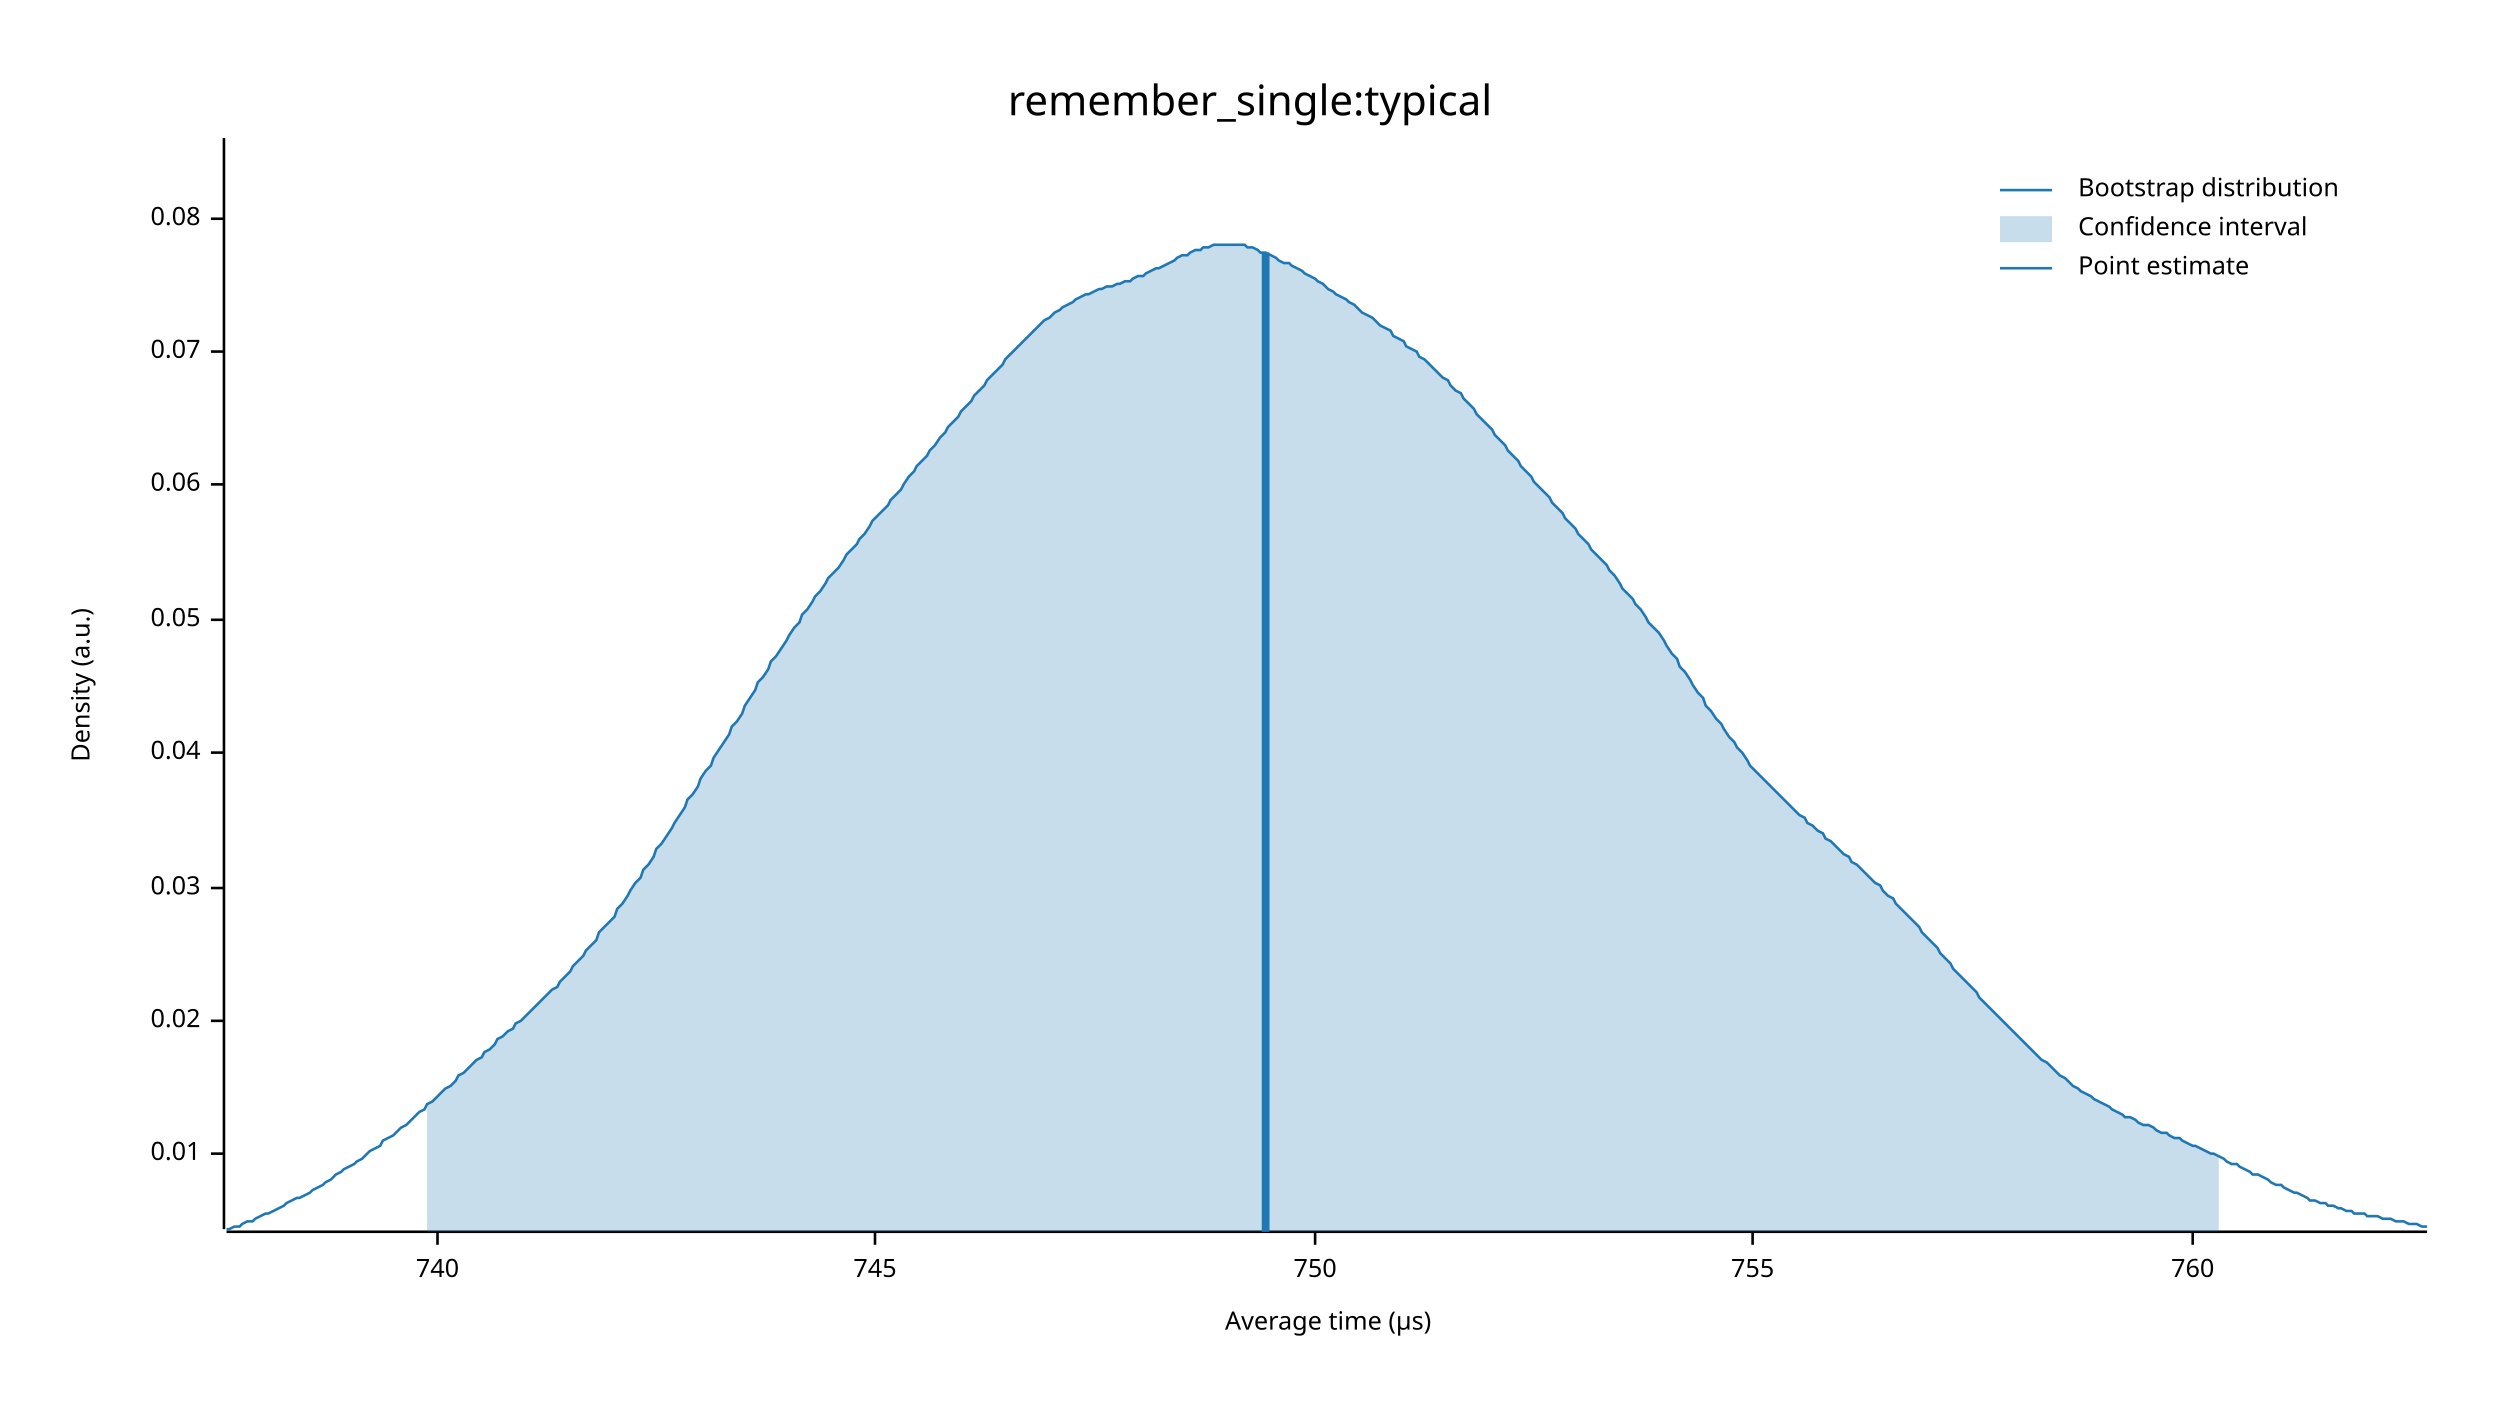
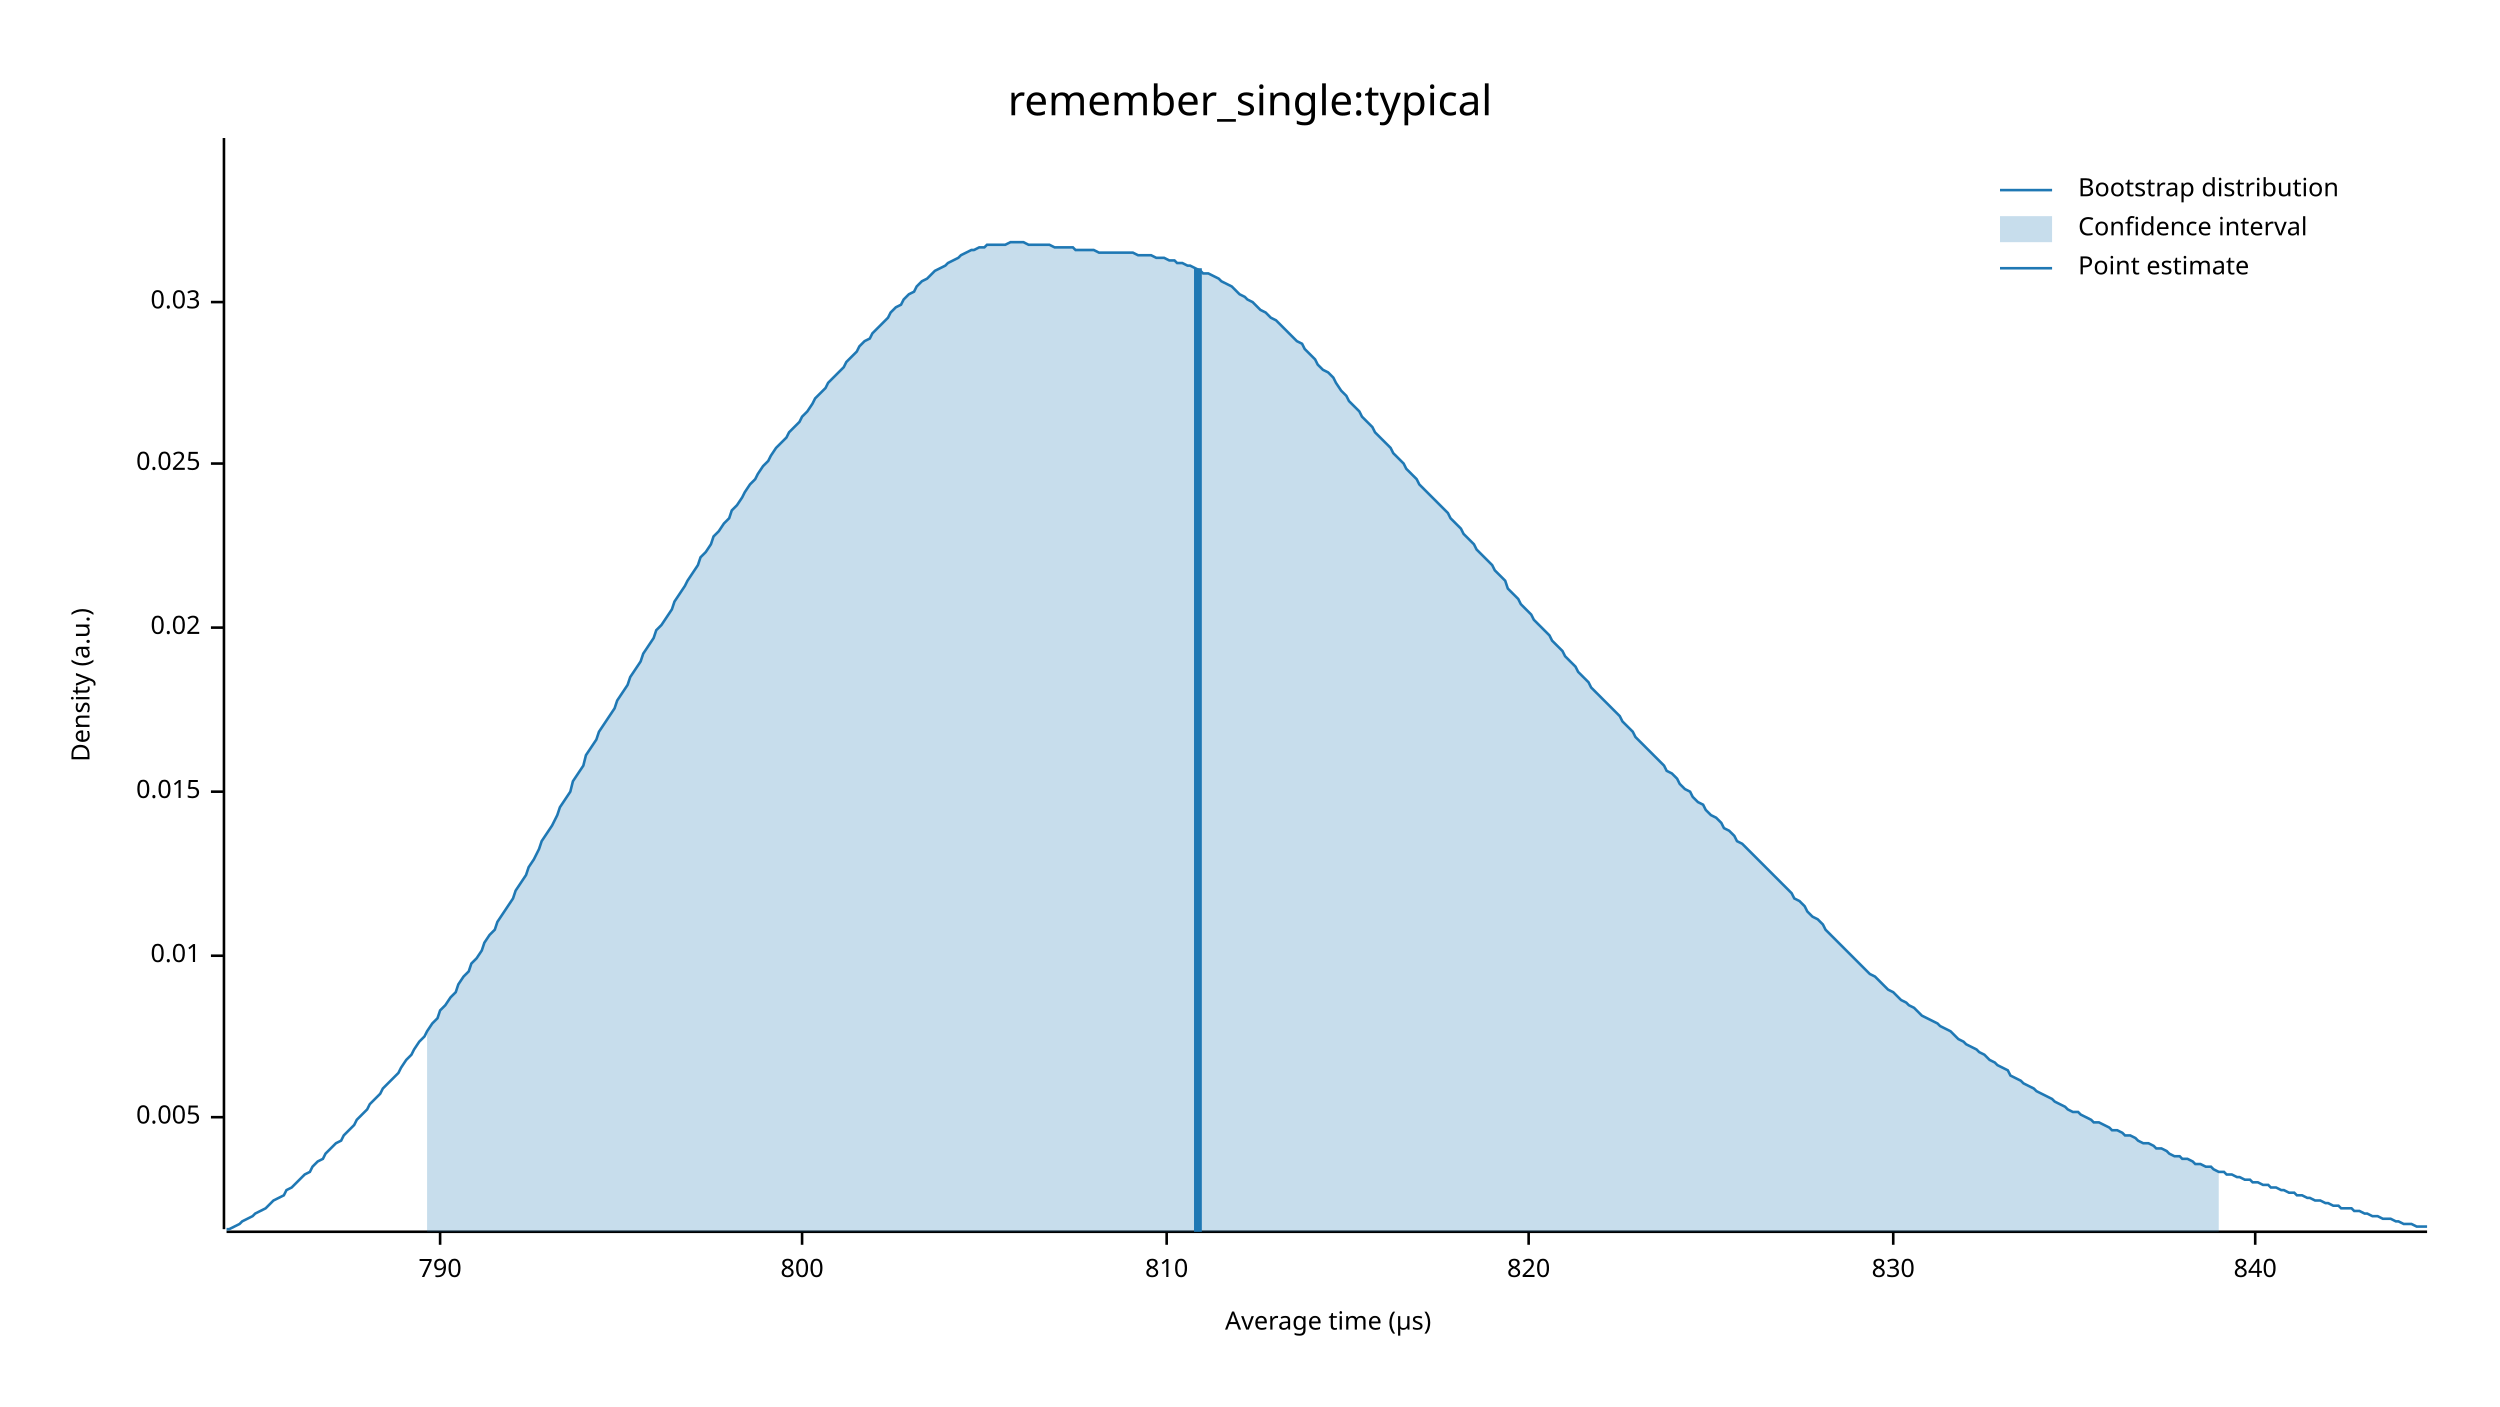
<svg xmlns="http://www.w3.org/2000/svg" width="960" height="540" viewBox="0 0 960 540">
  <text x="480" y="32" dy="0.76em" text-anchor="middle" font-family="sans-serif" font-size="16.129" opacity="1" fill="#000000">
remember_single:typical
</text>
  <text x="27" y="263" dy="0.76em" text-anchor="middle" font-family="sans-serif" font-size="9.677" opacity="1" fill="#000000" transform="rotate(270, 27, 263)">
Density (a.u.)
</text>
  <text x="510" y="513" dy="-0.5ex" text-anchor="middle" font-family="sans-serif" font-size="9.677" opacity="1" fill="#000000">
Average time (µs)
</text>
  <polyline fill="none" opacity="1" stroke="#000000" stroke-width="1" points="86,53 86,472 " />
-   <text x="77" y="443" dy="0.5ex" text-anchor="end" font-family="sans-serif" font-size="9.677" opacity="1" fill="#000000">
+   <text x="77" y="429" dy="0.5ex" text-anchor="end" font-family="sans-serif" font-size="9.677" opacity="1" fill="#000000">
+ 0.005
+ </text>
+   <polyline fill="none" opacity="1" stroke="#000000" stroke-width="1" points="81,429 86,429 " />
+   <text x="77" y="367" dy="0.5ex" text-anchor="end" font-family="sans-serif" font-size="9.677" opacity="1" fill="#000000">
0.01
</text>
-   <polyline fill="none" opacity="1" stroke="#000000" stroke-width="1" points="81,443 86,443 " />
-   <text x="77" y="392" dy="0.5ex" text-anchor="end" font-family="sans-serif" font-size="9.677" opacity="1" fill="#000000">
+   <polyline fill="none" opacity="1" stroke="#000000" stroke-width="1" points="81,367 86,367 " />
+   <text x="77" y="304" dy="0.5ex" text-anchor="end" font-family="sans-serif" font-size="9.677" opacity="1" fill="#000000">
+ 0.015
+ </text>
+   <polyline fill="none" opacity="1" stroke="#000000" stroke-width="1" points="81,304 86,304 " />
+   <text x="77" y="241" dy="0.5ex" text-anchor="end" font-family="sans-serif" font-size="9.677" opacity="1" fill="#000000">
0.02
</text>
-   <polyline fill="none" opacity="1" stroke="#000000" stroke-width="1" points="81,392 86,392 " />
-   <text x="77" y="341" dy="0.5ex" text-anchor="end" font-family="sans-serif" font-size="9.677" opacity="1" fill="#000000">
+   <polyline fill="none" opacity="1" stroke="#000000" stroke-width="1" points="81,241 86,241 " />
+   <text x="77" y="178" dy="0.5ex" text-anchor="end" font-family="sans-serif" font-size="9.677" opacity="1" fill="#000000">
+ 0.025
+ </text>
+   <polyline fill="none" opacity="1" stroke="#000000" stroke-width="1" points="81,178 86,178 " />
+   <text x="77" y="116" dy="0.5ex" text-anchor="end" font-family="sans-serif" font-size="9.677" opacity="1" fill="#000000">
0.03
</text>
-   <polyline fill="none" opacity="1" stroke="#000000" stroke-width="1" points="81,341 86,341 " />
-   <text x="77" y="289" dy="0.5ex" text-anchor="end" font-family="sans-serif" font-size="9.677" opacity="1" fill="#000000">
- 0.04
+   <polyline fill="none" opacity="1" stroke="#000000" stroke-width="1" points="81,116 86,116 " />
+   <polyline fill="none" opacity="1" stroke="#000000" stroke-width="1" points="87,473 932,473 " />
+   <text x="169" y="483" dy="0.76em" text-anchor="middle" font-family="sans-serif" font-size="9.677" opacity="1" fill="#000000">
+ 790
</text>
-   <polyline fill="none" opacity="1" stroke="#000000" stroke-width="1" points="81,289 86,289 " />
-   <text x="77" y="238" dy="0.5ex" text-anchor="end" font-family="sans-serif" font-size="9.677" opacity="1" fill="#000000">
- 0.05
+   <polyline fill="none" opacity="1" stroke="#000000" stroke-width="1" points="169,473 169,478 " />
+   <text x="308" y="483" dy="0.76em" text-anchor="middle" font-family="sans-serif" font-size="9.677" opacity="1" fill="#000000">
+ 800
</text>
-   <polyline fill="none" opacity="1" stroke="#000000" stroke-width="1" points="81,238 86,238 " />
-   <text x="77" y="186" dy="0.5ex" text-anchor="end" font-family="sans-serif" font-size="9.677" opacity="1" fill="#000000">
- 0.06
+   <polyline fill="none" opacity="1" stroke="#000000" stroke-width="1" points="308,473 308,478 " />
+   <text x="448" y="483" dy="0.76em" text-anchor="middle" font-family="sans-serif" font-size="9.677" opacity="1" fill="#000000">
+ 810
</text>
-   <polyline fill="none" opacity="1" stroke="#000000" stroke-width="1" points="81,186 86,186 " />
-   <text x="77" y="135" dy="0.5ex" text-anchor="end" font-family="sans-serif" font-size="9.677" opacity="1" fill="#000000">
- 0.07
+   <polyline fill="none" opacity="1" stroke="#000000" stroke-width="1" points="448,473 448,478 " />
+   <text x="587" y="483" dy="0.76em" text-anchor="middle" font-family="sans-serif" font-size="9.677" opacity="1" fill="#000000">
+ 820
</text>
-   <polyline fill="none" opacity="1" stroke="#000000" stroke-width="1" points="81,135 86,135 " />
-   <text x="77" y="84" dy="0.5ex" text-anchor="end" font-family="sans-serif" font-size="9.677" opacity="1" fill="#000000">
- 0.08
+   <polyline fill="none" opacity="1" stroke="#000000" stroke-width="1" points="587,473 587,478 " />
+   <text x="727" y="483" dy="0.76em" text-anchor="middle" font-family="sans-serif" font-size="9.677" opacity="1" fill="#000000">
+ 830
</text>
-   <polyline fill="none" opacity="1" stroke="#000000" stroke-width="1" points="81,84 86,84 " />
-   <polyline fill="none" opacity="1" stroke="#000000" stroke-width="1" points="87,473 932,473 " />
-   <text x="168" y="483" dy="0.76em" text-anchor="middle" font-family="sans-serif" font-size="9.677" opacity="1" fill="#000000">
- 740
+   <polyline fill="none" opacity="1" stroke="#000000" stroke-width="1" points="727,473 727,478 " />
+   <text x="866" y="483" dy="0.76em" text-anchor="middle" font-family="sans-serif" font-size="9.677" opacity="1" fill="#000000">
+ 840
</text>
-   <polyline fill="none" opacity="1" stroke="#000000" stroke-width="1" points="168,473 168,478 " />
-   <text x="336" y="483" dy="0.76em" text-anchor="middle" font-family="sans-serif" font-size="9.677" opacity="1" fill="#000000">
- 745
- </text>
-   <polyline fill="none" opacity="1" stroke="#000000" stroke-width="1" points="336,473 336,478 " />
-   <text x="505" y="483" dy="0.76em" text-anchor="middle" font-family="sans-serif" font-size="9.677" opacity="1" fill="#000000">
- 750
- </text>
-   <polyline fill="none" opacity="1" stroke="#000000" stroke-width="1" points="505,473 505,478 " />
-   <text x="673" y="483" dy="0.76em" text-anchor="middle" font-family="sans-serif" font-size="9.677" opacity="1" fill="#000000">
- 755
- </text>
-   <polyline fill="none" opacity="1" stroke="#000000" stroke-width="1" points="673,473 673,478 " />
-   <text x="842" y="483" dy="0.76em" text-anchor="middle" font-family="sans-serif" font-size="9.677" opacity="1" fill="#000000">
- 760
- </text>
-   <polyline fill="none" opacity="1" stroke="#000000" stroke-width="1" points="842,473 842,478 " />
-   <polyline fill="none" opacity="1" stroke="#1F78B4" stroke-width="1" points="87,472 88,472 90,471 92,471 93,470 95,469 97,469 98,468 100,467 102,466 103,466 105,465 107,464 109,463 110,462 112,461 114,460 115,460 117,459 119,458 120,457 122,456 124,455 125,454 127,453 129,451 131,450 132,449 134,448 136,447 137,446 139,445 141,443 142,442 144,441 146,440 147,438 149,437 151,436 153,434 154,433 156,432 158,430 159,429 161,427 163,426 164,424 166,423 168,421 169,420 171,418 173,417 175,415 176,413 178,412 180,410 181,409 183,407 185,406 186,404 188,403 190,401 191,399 193,398 195,396 197,395 198,393 200,392 202,390 203,389 205,387 207,385 208,384 210,382 212,380 214,379 215,377 217,375 219,373 220,371 222,369 224,367 225,365 227,363 229,361 230,358 232,356 234,354 236,352 237,349 239,347 241,344 242,342 244,339 246,337 247,334 249,332 251,329 252,326 254,324 256,321 258,318 259,316 261,313 263,310 264,307 266,305 268,302 269,299 271,296 273,294 274,291 276,288 278,285 280,282 281,279 283,277 285,274 286,271 288,268 290,265 291,262 293,260 295,257 296,254 298,252 300,249 302,246 303,244 305,241 307,239 308,236 310,234 312,231 313,229 315,227 317,224 318,222 320,220 322,218 324,215 325,213 327,211 329,209 330,207 332,205 334,202 335,200 337,198 339,196 341,194 342,192 344,190 346,188 347,186 349,183 351,181 352,179 354,177 356,175 357,173 359,171 361,168 363,166 364,164 366,162 368,160 369,158 371,156 373,154 374,152 376,150 378,148 379,146 381,144 383,142 385,140 386,138 388,136 390,134 391,133 393,131 395,129 396,128 398,126 400,124 401,123 403,122 405,120 407,119 408,118 410,117 412,116 413,115 415,114 417,113 418,113 420,112 422,111 423,111 425,110 427,110 429,109 430,109 432,108 434,108 435,107 437,106 439,106 440,105 442,104 444,103 445,103 447,102 449,101 451,100 452,99 454,98 456,98 457,97 459,96 461,96 462,95 464,95 466,94 468,94 469,94 471,94 473,94 474,94 476,94 478,94 479,95 481,95 483,96 484,97 486,97 488,98 490,99 491,100 493,101 495,101 496,102 498,103 500,104 501,105 503,106 505,107 506,108 508,109 510,111 512,112 513,113 515,114 517,115 518,116 520,117 522,119 523,120 525,121 527,122 528,123 530,125 532,126 534,127 535,129 537,130 539,131 540,133 542,134 544,135 545,137 547,138 549,140 550,141 552,143 554,145 556,146 557,148 559,150 561,151 562,153 564,155 566,157 567,159 569,161 571,163 573,165 574,167 576,169 578,171 579,173 581,175 583,177 584,179 586,181 588,183 589,185 591,187 593,189 595,191 596,193 598,195 600,197 601,199 603,201 605,203 606,205 608,207 610,209 611,211 613,213 615,215 617,217 618,219 620,221 622,224 623,226 625,228 627,230 628,232 630,234 632,237 633,239 635,241 637,243 639,246 640,248 642,251 644,253 645,256 647,258 649,261 650,263 652,266 654,268 655,271 657,273 659,276 661,278 662,280 664,283 666,285 667,287 669,289 671,292 672,294 674,296 676,298 677,299 679,301 681,303 683,305 684,306 686,308 688,310 689,311 691,313 693,314 694,316 696,317 698,319 700,320 701,322 703,323 705,325 706,326 708,328 710,329 711,331 713,332 715,334 716,335 718,337 720,339 722,340 723,342 725,344 727,345 728,347 730,349 732,351 733,352 735,354 737,356 738,358 740,360 742,362 744,364 745,366 747,368 749,370 750,372 752,374 754,376 755,377 757,379 759,381 760,383 762,385 764,387 766,389 767,390 769,392 771,394 772,395 774,397 776,399 777,400 779,402 781,404 782,405 784,407 786,408 788,410 789,411 791,413 793,414 794,415 796,417 798,418 799,419 801,420 803,421 804,422 806,423 808,424 810,425 811,426 813,427 815,428 816,429 818,429 820,430 821,431 823,432 825,432 827,433 828,434 830,435 832,435 833,436 835,437 837,437 838,438 840,439 842,440 843,440 845,441 847,442 849,443 850,443 852,444 854,445 855,446 857,447 859,447 860,448 862,449 864,450 865,451 867,451 869,452 871,453 872,454 874,455 876,455 877,456 879,457 881,458 882,458 884,459 886,460 887,461 889,461 891,462 893,462 894,463 896,463 898,464 899,464 901,465 903,465 904,466 906,466 908,466 909,467 911,467 913,467 915,468 916,468 918,468 920,469 921,469 923,469 925,470 926,470 928,470 930,471 932,471 " />
-   <polygon opacity="0.25" fill="#1F78B4" points="164,424 166,423 168,421 169,420 171,418 173,417 175,415 176,413 178,412 180,410 181,409 183,407 185,406 186,404 188,403 190,401 191,399 193,398 195,396 197,395 198,393 200,392 202,390 203,389 205,387 207,385 208,384 210,382 212,380 214,379 215,377 217,375 219,373 220,371 222,369 224,367 225,365 227,363 229,361 230,358 232,356 234,354 236,352 237,349 239,347 241,344 242,342 244,339 246,337 247,334 249,332 251,329 252,326 254,324 256,321 258,318 259,316 261,313 263,310 264,307 266,305 268,302 269,299 271,296 273,294 274,291 276,288 278,285 280,282 281,279 283,277 285,274 286,271 288,268 290,265 291,262 293,260 295,257 296,254 298,252 300,249 302,246 303,244 305,241 307,239 308,236 310,234 312,231 313,229 315,227 317,224 318,222 320,220 322,218 324,215 325,213 327,211 329,209 330,207 332,205 334,202 335,200 337,198 339,196 341,194 342,192 344,190 346,188 347,186 349,183 351,181 352,179 354,177 356,175 357,173 359,171 361,168 363,166 364,164 366,162 368,160 369,158 371,156 373,154 374,152 376,150 378,148 379,146 381,144 383,142 385,140 386,138 388,136 390,134 391,133 393,131 395,129 396,128 398,126 400,124 401,123 403,122 405,120 407,119 408,118 410,117 412,116 413,115 415,114 417,113 418,113 420,112 422,111 423,111 425,110 427,110 429,109 430,109 432,108 434,108 435,107 437,106 439,106 440,105 442,104 444,103 445,103 447,102 449,101 451,100 452,99 454,98 456,98 457,97 459,96 461,96 462,95 464,95 466,94 468,94 469,94 471,94 473,94 474,94 476,94 478,94 479,95 481,95 483,96 484,97 486,97 488,98 490,99 491,100 493,101 495,101 496,102 498,103 500,104 501,105 503,106 505,107 506,108 508,109 510,111 512,112 513,113 515,114 517,115 518,116 520,117 522,119 523,120 525,121 527,122 528,123 530,125 532,126 534,127 535,129 537,130 539,131 540,133 542,134 544,135 545,137 547,138 549,140 550,141 552,143 554,145 556,146 557,148 559,150 561,151 562,153 564,155 566,157 567,159 569,161 571,163 573,165 574,167 576,169 578,171 579,173 581,175 583,177 584,179 586,181 588,183 589,185 591,187 593,189 595,191 596,193 598,195 600,197 601,199 603,201 605,203 606,205 608,207 610,209 611,211 613,213 615,215 617,217 618,219 620,221 622,224 623,226 625,228 627,230 628,232 630,234 632,237 633,239 635,241 637,243 639,246 640,248 642,251 644,253 645,256 647,258 649,261 650,263 652,266 654,268 655,271 657,273 659,276 661,278 662,280 664,283 666,285 667,287 669,289 671,292 672,294 674,296 676,298 677,299 679,301 681,303 683,305 684,306 686,308 688,310 689,311 691,313 693,314 694,316 696,317 698,319 700,320 701,322 703,323 705,325 706,326 708,328 710,329 711,331 713,332 715,334 716,335 718,337 720,339 722,340 723,342 725,344 727,345 728,347 730,349 732,351 733,352 735,354 737,356 738,358 740,360 742,362 744,364 745,366 747,368 749,370 750,372 752,374 754,376 755,377 757,379 759,381 760,383 762,385 764,387 766,389 767,390 769,392 771,394 772,395 774,397 776,399 777,400 779,402 781,404 782,405 784,407 786,408 788,410 789,411 791,413 793,414 794,415 796,417 798,418 799,419 801,420 803,421 804,422 806,423 808,424 810,425 811,426 813,427 815,428 816,429 818,429 820,430 821,431 823,432 825,432 827,433 828,434 830,435 832,435 833,436 835,437 837,437 838,438 840,439 842,440 843,440 845,441 847,442 849,443 850,443 852,444 852,473 164,473 " />
-   <polyline fill="none" opacity="1" stroke="#1F78B4" stroke-width="3" points="486,473 486,97 " />
+   <polyline fill="none" opacity="1" stroke="#000000" stroke-width="1" points="866,473 866,478 " />
+   <polyline fill="none" opacity="1" stroke="#1F78B4" stroke-width="1" points="87,472 88,472 90,471 92,470 93,469 95,468 97,467 98,466 100,465 102,464 103,463 105,461 107,460 109,459 110,457 112,456 114,454 115,453 117,451 119,450 120,448 122,446 124,445 125,443 127,441 129,439 131,438 132,436 134,434 136,432 137,430 139,428 141,426 142,424 144,422 146,420 147,418 149,416 151,414 153,412 154,410 156,407 158,405 159,403 161,400 163,398 164,396 166,393 168,391 169,388 171,386 173,383 175,381 176,378 178,375 180,373 181,370 183,368 185,365 186,362 188,359 190,357 191,354 193,351 195,348 197,345 198,342 200,339 202,336 203,333 205,330 207,326 208,323 210,320 212,317 214,313 215,310 217,307 219,304 220,300 222,297 224,294 225,290 227,287 229,284 230,281 232,278 234,275 236,272 237,269 239,266 241,263 242,260 244,257 246,254 247,251 249,248 251,245 252,242 254,240 256,237 258,234 259,231 261,228 263,225 264,223 266,220 268,217 269,214 271,212 273,209 274,206 276,204 278,201 280,199 281,196 283,194 285,191 286,189 288,186 290,184 291,182 293,179 295,177 296,175 298,172 300,170 302,168 303,166 305,164 307,162 308,160 310,158 312,155 313,153 315,151 317,149 318,147 320,145 322,143 324,141 325,139 327,137 329,135 330,133 332,131 334,130 335,128 337,126 339,124 341,122 342,120 344,118 346,117 347,115 349,113 351,112 352,110 354,108 356,107 357,106 359,104 361,103 363,102 364,101 366,100 368,99 369,98 371,97 373,96 374,96 376,95 378,95 379,94 381,94 383,94 385,94 386,94 388,93 390,93 391,93 393,93 395,94 396,94 398,94 400,94 401,94 403,94 405,95 407,95 408,95 410,95 412,95 413,96 415,96 417,96 418,96 420,96 422,97 423,97 425,97 427,97 429,97 430,97 432,97 434,97 435,97 437,98 439,98 440,98 442,98 444,99 445,99 447,99 449,100 451,100 452,101 454,101 456,102 457,102 459,103 461,104 462,105 464,105 466,106 468,107 469,108 471,109 473,110 474,111 476,113 478,114 479,115 481,116 483,118 484,119 486,120 488,122 490,123 491,124 493,126 495,128 496,129 498,131 500,132 501,134 503,136 505,138 506,140 508,142 510,143 512,145 513,147 515,150 517,152 518,154 520,156 522,158 523,160 525,162 527,164 528,166 530,168 532,170 534,172 535,174 537,176 539,178 540,180 542,182 544,184 545,186 547,188 549,190 550,191 552,193 554,195 556,197 557,199 559,201 561,203 562,205 564,207 566,209 567,211 569,213 571,215 573,217 574,219 576,221 578,223 579,226 581,228 583,230 584,232 586,234 588,236 589,238 591,240 593,242 595,244 596,246 598,248 600,250 601,252 603,254 605,256 606,258 608,260 610,262 611,264 613,266 615,268 617,270 618,271 620,273 622,275 623,277 625,279 627,281 628,283 630,285 632,287 633,288 635,290 637,292 639,294 640,296 642,297 644,299 645,301 647,303 649,304 650,306 652,308 654,309 655,311 657,313 659,314 661,316 662,318 664,319 666,321 667,323 669,324 671,326 672,327 674,329 676,331 677,332 679,334 681,336 683,338 684,339 686,341 688,343 689,345 691,346 693,348 694,350 696,352 698,353 700,355 701,357 703,359 705,361 706,362 708,364 710,366 711,367 713,369 715,371 716,372 718,374 720,375 722,377 723,378 725,380 727,381 728,382 730,384 732,385 733,386 735,387 737,389 738,390 740,391 742,392 744,393 745,394 747,395 749,396 750,397 752,399 754,400 755,401 757,402 759,403 760,404 762,405 764,407 766,408 767,409 769,410 771,411 772,413 774,414 776,415 777,416 779,417 781,418 782,419 784,420 786,421 788,422 789,423 791,424 793,425 794,426 796,427 798,427 799,428 801,429 803,430 804,431 806,431 808,432 810,433 811,434 813,434 815,435 816,436 818,436 820,437 821,438 823,439 825,439 827,440 828,441 830,441 832,442 833,443 835,444 837,444 838,445 840,445 842,446 843,447 845,447 847,448 849,448 850,449 852,450 854,450 855,451 857,451 859,452 860,452 862,453 864,453 865,454 867,454 869,455 871,455 872,456 874,456 876,457 877,457 879,458 881,458 882,459 884,459 886,460 887,460 889,461 891,461 893,462 894,462 896,463 898,463 899,464 901,464 903,464 904,465 906,465 908,466 909,466 911,467 913,467 915,468 916,468 918,468 920,469 921,469 923,470 925,470 926,470 928,471 930,471 932,471 " />
+   <polygon opacity="0.25" fill="#1F78B4" points="164,396 166,393 168,391 169,388 171,386 173,383 175,381 176,378 178,375 180,373 181,370 183,368 185,365 186,362 188,359 190,357 191,354 193,351 195,348 197,345 198,342 200,339 202,336 203,333 205,330 207,326 208,323 210,320 212,317 214,313 215,310 217,307 219,304 220,300 222,297 224,294 225,290 227,287 229,284 230,281 232,278 234,275 236,272 237,269 239,266 241,263 242,260 244,257 246,254 247,251 249,248 251,245 252,242 254,240 256,237 258,234 259,231 261,228 263,225 264,223 266,220 268,217 269,214 271,212 273,209 274,206 276,204 278,201 280,199 281,196 283,194 285,191 286,189 288,186 290,184 291,182 293,179 295,177 296,175 298,172 300,170 302,168 303,166 305,164 307,162 308,160 310,158 312,155 313,153 315,151 317,149 318,147 320,145 322,143 324,141 325,139 327,137 329,135 330,133 332,131 334,130 335,128 337,126 339,124 341,122 342,120 344,118 346,117 347,115 349,113 351,112 352,110 354,108 356,107 357,106 359,104 361,103 363,102 364,101 366,100 368,99 369,98 371,97 373,96 374,96 376,95 378,95 379,94 381,94 383,94 385,94 386,94 388,93 390,93 391,93 393,93 395,94 396,94 398,94 400,94 401,94 403,94 405,95 407,95 408,95 410,95 412,95 413,96 415,96 417,96 418,96 420,96 422,97 423,97 425,97 427,97 429,97 430,97 432,97 434,97 435,97 437,98 439,98 440,98 442,98 444,99 445,99 447,99 449,100 451,100 452,101 454,101 456,102 457,102 459,103 461,104 462,105 464,105 466,106 468,107 469,108 471,109 473,110 474,111 476,113 478,114 479,115 481,116 483,118 484,119 486,120 488,122 490,123 491,124 493,126 495,128 496,129 498,131 500,132 501,134 503,136 505,138 506,140 508,142 510,143 512,145 513,147 515,150 517,152 518,154 520,156 522,158 523,160 525,162 527,164 528,166 530,168 532,170 534,172 535,174 537,176 539,178 540,180 542,182 544,184 545,186 547,188 549,190 550,191 552,193 554,195 556,197 557,199 559,201 561,203 562,205 564,207 566,209 567,211 569,213 571,215 573,217 574,219 576,221 578,223 579,226 581,228 583,230 584,232 586,234 588,236 589,238 591,240 593,242 595,244 596,246 598,248 600,250 601,252 603,254 605,256 606,258 608,260 610,262 611,264 613,266 615,268 617,270 618,271 620,273 622,275 623,277 625,279 627,281 628,283 630,285 632,287 633,288 635,290 637,292 639,294 640,296 642,297 644,299 645,301 647,303 649,304 650,306 652,308 654,309 655,311 657,313 659,314 661,316 662,318 664,319 666,321 667,323 669,324 671,326 672,327 674,329 676,331 677,332 679,334 681,336 683,338 684,339 686,341 688,343 689,345 691,346 693,348 694,350 696,352 698,353 700,355 701,357 703,359 705,361 706,362 708,364 710,366 711,367 713,369 715,371 716,372 718,374 720,375 722,377 723,378 725,380 727,381 728,382 730,384 732,385 733,386 735,387 737,389 738,390 740,391 742,392 744,393 745,394 747,395 749,396 750,397 752,399 754,400 755,401 757,402 759,403 760,404 762,405 764,407 766,408 767,409 769,410 771,411 772,413 774,414 776,415 777,416 779,417 781,418 782,419 784,420 786,421 788,422 789,423 791,424 793,425 794,426 796,427 798,427 799,428 801,429 803,430 804,431 806,431 808,432 810,433 811,434 813,434 815,435 816,436 818,436 820,437 821,438 823,439 825,439 827,440 828,441 830,441 832,442 833,443 835,444 837,444 838,445 840,445 842,446 843,447 845,447 847,448 849,448 850,449 852,450 852,473 164,473 " />
+   <polyline fill="none" opacity="1" stroke="#1F78B4" stroke-width="3" points="460,473 460,103 " />
  <text x="798" y="68" dy="0.76em" text-anchor="start" font-family="sans-serif" font-size="9.677" opacity="1" fill="#000000">
Bootstrap distribution
</text>
  <text x="798" y="83" dy="0.76em" text-anchor="start" font-family="sans-serif" font-size="9.677" opacity="1" fill="#000000">
Confidence interval
</text>
  <text x="798" y="98" dy="0.76em" text-anchor="start" font-family="sans-serif" font-size="9.677" opacity="1" fill="#000000">
Point estimate
</text>
  <polyline fill="none" opacity="1" stroke="#1F78B4" stroke-width="1" points="768,73 788,73 " />
  <rect x="768" y="83" width="20" height="10" opacity="0.25" fill="#1F78B4" stroke="none" />
  <polyline fill="none" opacity="1" stroke="#1F78B4" stroke-width="1" points="768,103 788,103 " />
</svg>
